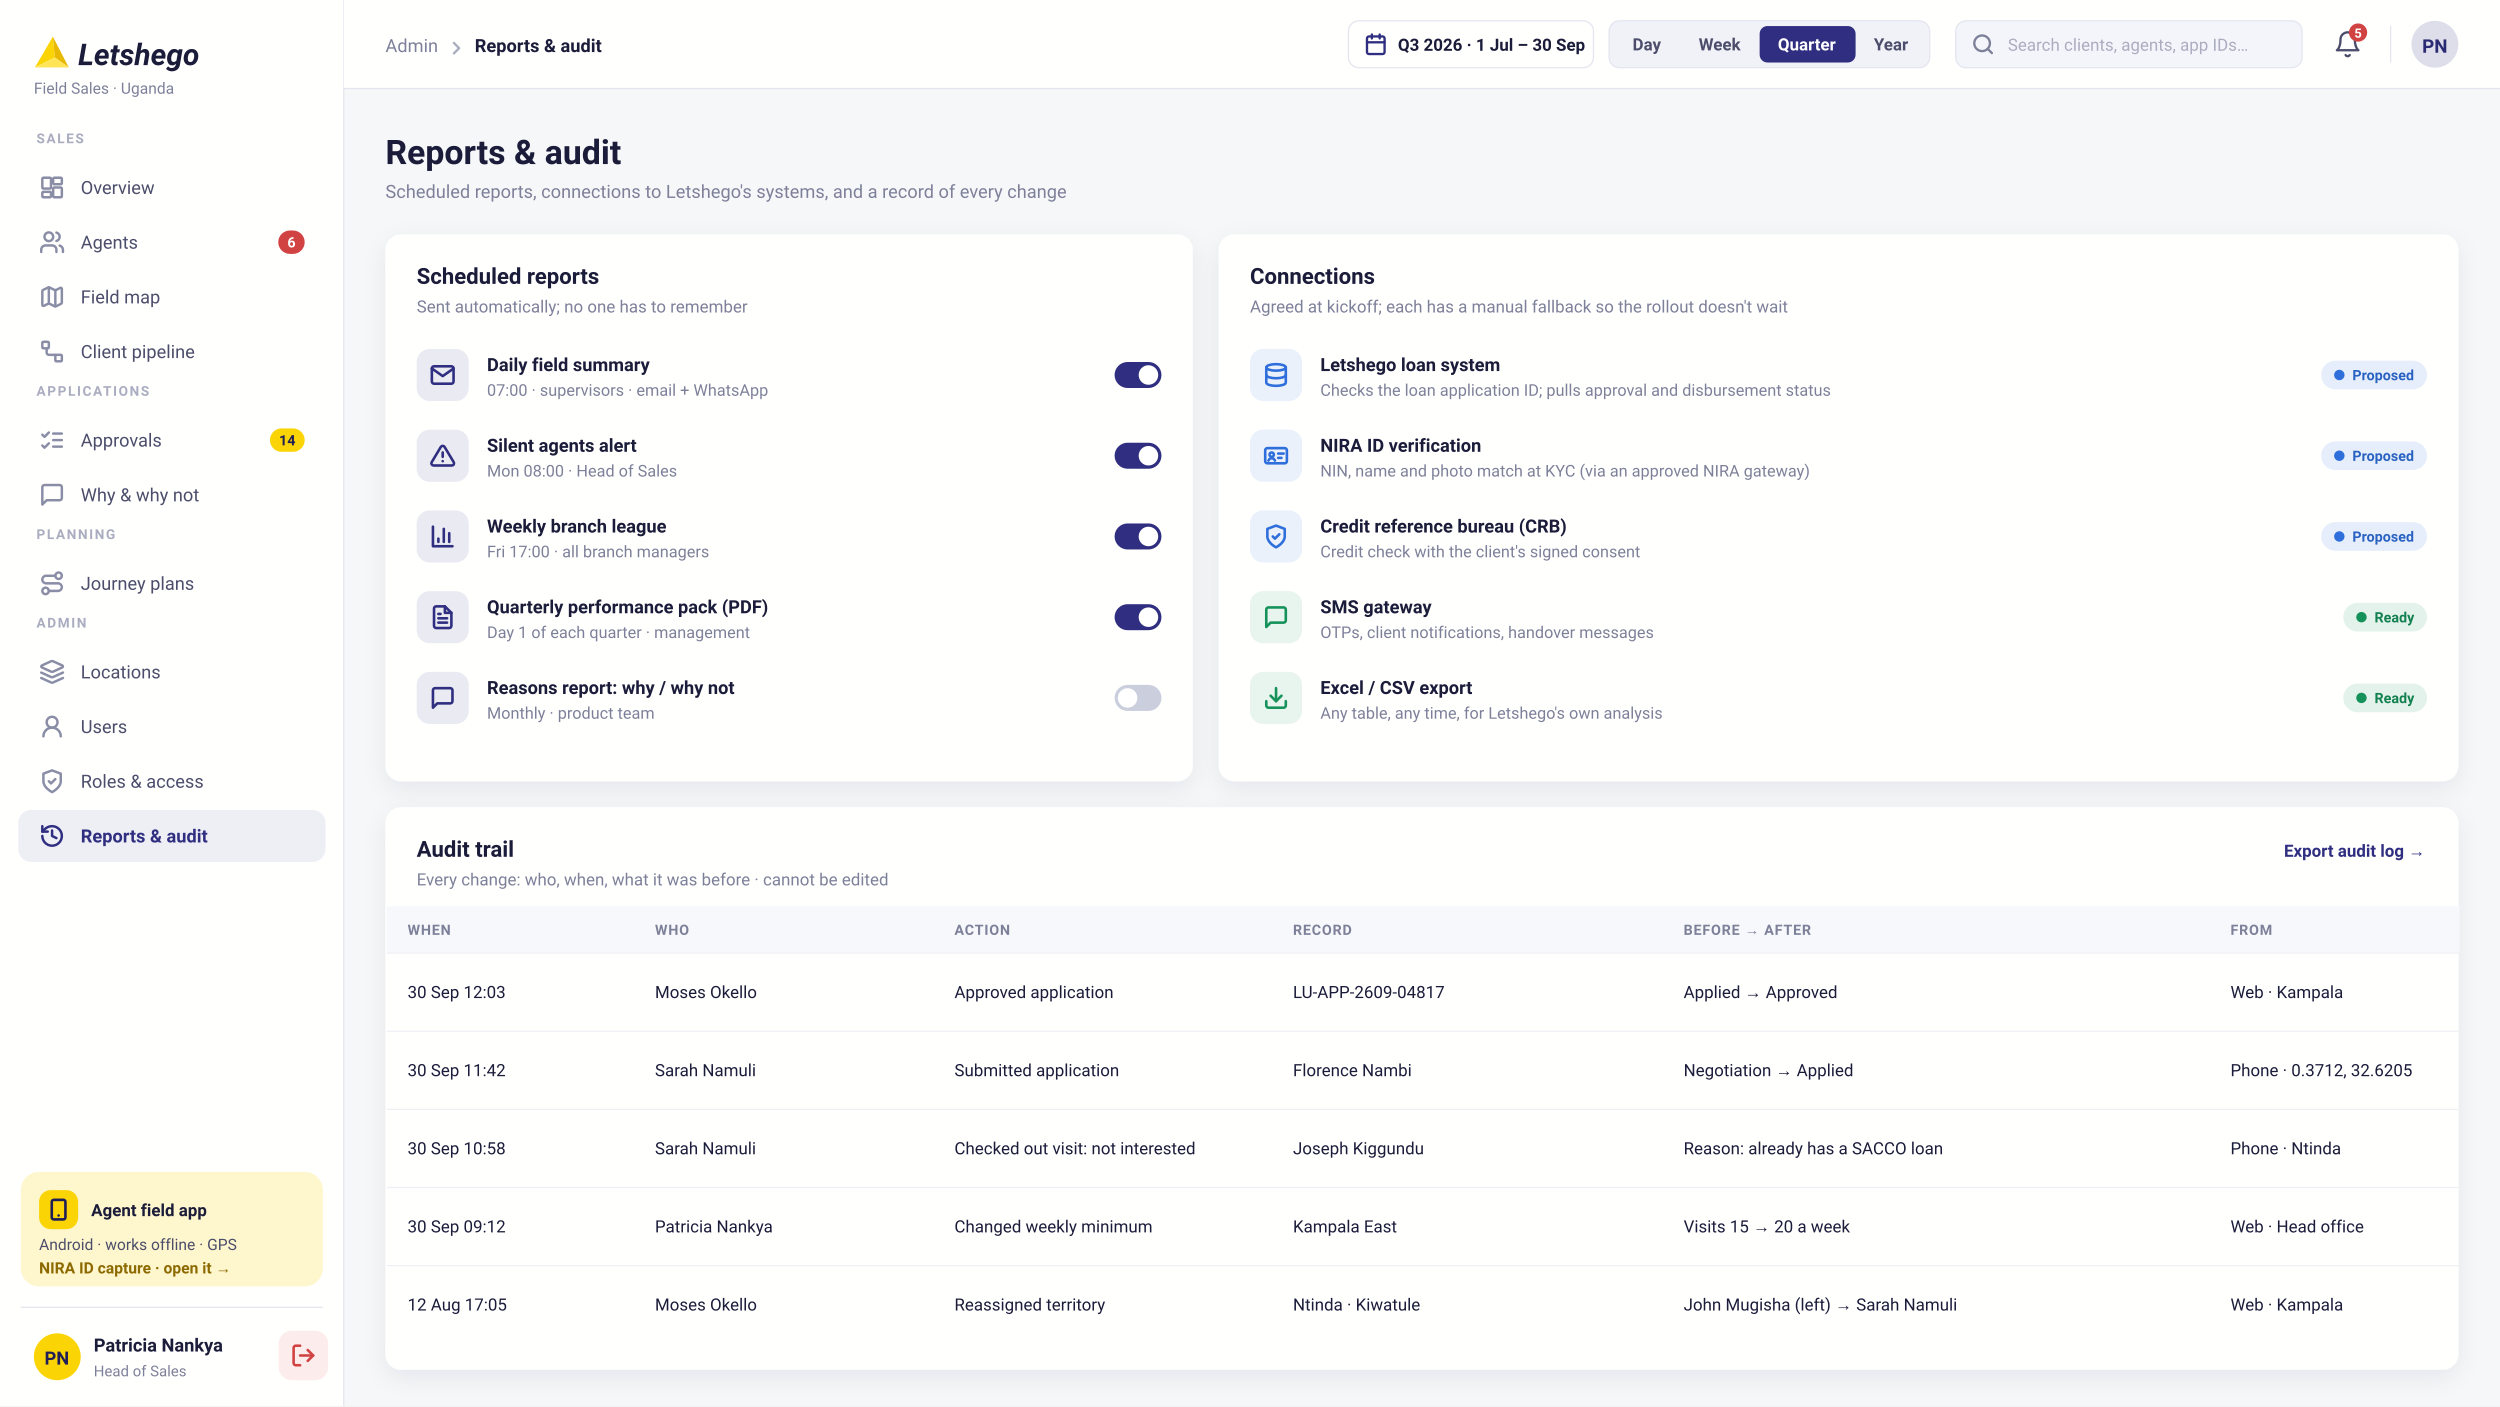
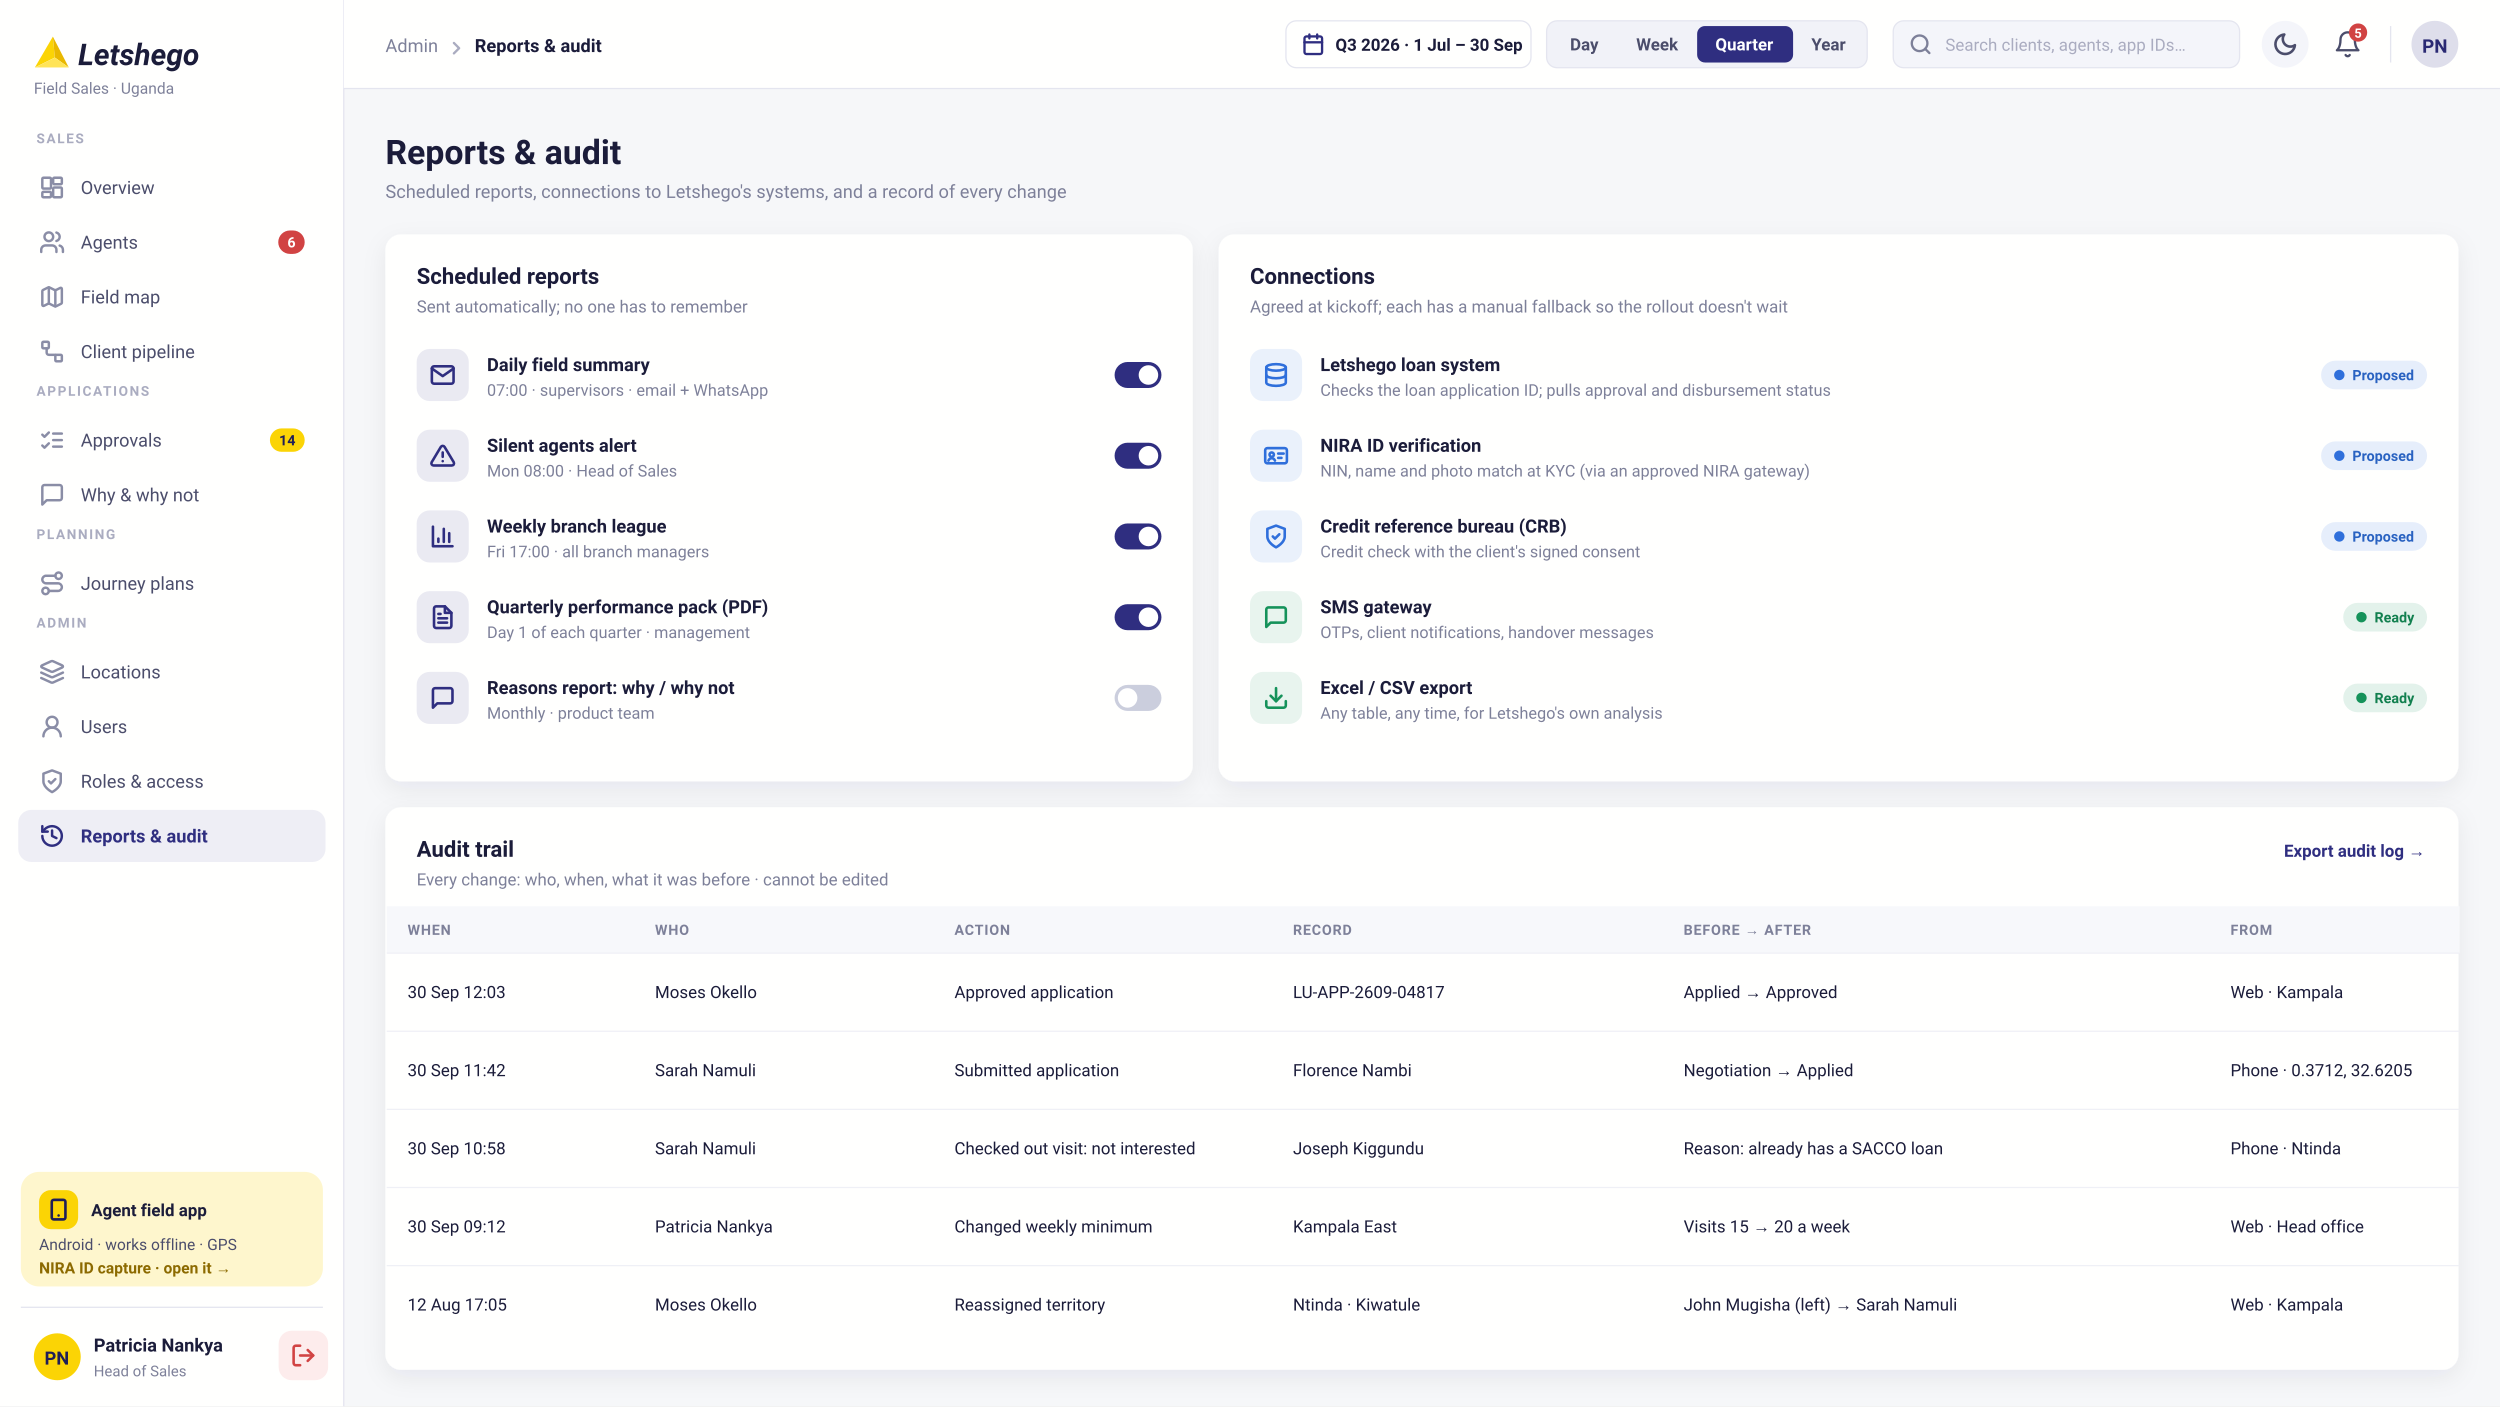
<svg xmlns="http://www.w3.org/2000/svg" width="1920" height="1080" viewBox="0 0 1920 1080">
  <defs>
    <filter id="soft" x="-20%" y="-20%" width="140%" height="170%">
      <feDropShadow dx="0" dy="6" stdDeviation="9" flood-color="#1B1C3A" flood-opacity="0.07" />
    </filter>
  </defs>
  <rect id="page-background" x="0.0" y="0.0" width="1920.0" height="1080.0" fill="#F6F7F9" />
  <g id="sidebar">
    <rect id="sidebar-bg" x="0.0" y="0.0" width="264.0" height="1080.0" fill="#FFFFFE" />
    <line x1="264.0" y1="0.0" x2="264.0" y2="1080.0" stroke="#E4E5EF" stroke-width="1" />
    <g id="letshego-wordmark">
      <g id="letshego-triangle">
        <path d="M40.6 28.1 L26.8 51.8 L42.1 44.2 Z" fill="#FBD405" />
        <path d="M40.6 28.1 L42.1 44.2 L52.8 51.8 Z" fill="#E9B800" />
        <path d="M26.8 51.8 L42.1 44.2 L52.8 51.8 Z" fill="#FFE457" />
      </g>
      <text id="Letshego" x="60.0" y="50.0" font-family="Segoe UI, Roboto, Helvetica Neue, Arial, sans-serif" font-size="23" font-weight="700" fill="#1B1C3A" font-style="italic">Letshego</text>
    </g>
    <text id="product-sub" x="26.0" y="72.0" font-family="Segoe UI, Roboto, Helvetica Neue, Arial, sans-serif" font-size="12" font-weight="400" fill="#7D8099">Field Sales · Uganda</text>
    <text id="nav-group-SALES" x="28.0" y="110.0" font-family="Segoe UI, Roboto, Helvetica Neue, Arial, sans-serif" font-size="10.5" font-weight="600" fill="#AAACC0" letter-spacing="1.2">SALES</text>
    <g id="nav-Overview">
      <g id="icon-grid" transform="translate(30.0 134.0) scale(0.8333)">
        <path d="M4 3h6a1 1 0 0 1 1 1v8a1 1 0 0 1-1 1H4a1 1 0 0 1-1-1V4a1 1 0 0 1 1-1z" fill="none" stroke="#8A8DA6" stroke-width="2.28" stroke-linecap="round" stroke-linejoin="round" />
        <path d="M14 3h6a1 1 0 0 1 1 1v4a1 1 0 0 1-1 1h-6a1 1 0 0 1-1-1V4a1 1 0 0 1 1-1z" fill="none" stroke="#8A8DA6" stroke-width="2.28" stroke-linecap="round" stroke-linejoin="round" />
        <path d="M14 12h6a1 1 0 0 1 1 1v7a1 1 0 0 1-1 1h-6a1 1 0 0 1-1-1v-7a1 1 0 0 1 1-1z" fill="none" stroke="#8A8DA6" stroke-width="2.28" stroke-linecap="round" stroke-linejoin="round" />
        <path d="M4 16h6a1 1 0 0 1 1 1v3a1 1 0 0 1-1 1H4a1 1 0 0 1-1-1v-3a1 1 0 0 1 1-1z" fill="none" stroke="#8A8DA6" stroke-width="2.28" stroke-linecap="round" stroke-linejoin="round" />
      </g>
      <text id="label" x="62.0" y="149.0" font-family="Segoe UI, Roboto, Helvetica Neue, Arial, sans-serif" font-size="14" font-weight="400" fill="#4B4D6B">Overview</text>
    </g>
    <g id="nav-Agents">
      <g id="icon-users" transform="translate(30.0 176.0) scale(0.8333)">
        <path d="M16 21v-2a4 4 0 0 0-4-4H6a4 4 0 0 0-4 4v2" fill="none" stroke="#8A8DA6" stroke-width="2.28" stroke-linecap="round" stroke-linejoin="round" />
        <path d="M9 3a4 4 0 1 0 0 8 4 4 0 1 0 0-8z" fill="none" stroke="#8A8DA6" stroke-width="2.28" stroke-linecap="round" stroke-linejoin="round" />
        <path d="M22 21v-2a4 4 0 0 0-3-3.87" fill="none" stroke="#8A8DA6" stroke-width="2.28" stroke-linecap="round" stroke-linejoin="round" />
        <path d="M16 3.13a4 4 0 0 1 0 7.75" fill="none" stroke="#8A8DA6" stroke-width="2.28" stroke-linecap="round" stroke-linejoin="round" />
      </g>
      <text id="label-2" x="62.0" y="191.0" font-family="Segoe UI, Roboto, Helvetica Neue, Arial, sans-serif" font-size="14" font-weight="400" fill="#4B4D6B">Agents</text>
      <rect id="badge" x="213.7" y="177.0" width="20.3" height="18.0" rx="9" fill="#D14343" />
      <text id="badge-n" x="220.7" y="190.0" font-family="Segoe UI, Roboto, Helvetica Neue, Arial, sans-serif" font-size="11" font-weight="700" fill="#FFFFFF">6</text>
    </g>
    <g id="nav-Field-map">
      <g id="icon-map" transform="translate(30.0 218.0) scale(0.8333)">
        <path d="M14.1 5.55a2 2 0 0 0 1.8 0l3.65-1.83A1 1 0 0 1 21 4.62v12.76a1 1 0 0 1-.55.9l-4.55 2.27a2 2 0 0 1-1.8 0l-4.2-2.1a2 2 0 0 0-1.8 0l-3.65 1.83A1 1 0 0 1 3 19.38V6.62a1 1 0 0 1 .55-.9l4.55-2.27a2 2 0 0 1 1.8 0z" fill="none" stroke="#8A8DA6" stroke-width="2.28" stroke-linecap="round" stroke-linejoin="round" />
        <path d="M15 5.76v15" fill="none" stroke="#8A8DA6" stroke-width="2.28" stroke-linecap="round" stroke-linejoin="round" />
        <path d="M9 3.24v15" fill="none" stroke="#8A8DA6" stroke-width="2.28" stroke-linecap="round" stroke-linejoin="round" />
      </g>
      <text id="label-3" x="62.0" y="233.0" font-family="Segoe UI, Roboto, Helvetica Neue, Arial, sans-serif" font-size="14" font-weight="400" fill="#4B4D6B">Field map</text>
    </g>
    <g id="nav-Client-pipeline">
      <g id="icon-workflow" transform="translate(30.0 260.0) scale(0.8333)">
        <path d="M4 3h4a1 1 0 0 1 1 1v4a1 1 0 0 1-1 1H4a1 1 0 0 1-1-1V4a1 1 0 0 1 1-1z" fill="none" stroke="#8A8DA6" stroke-width="2.28" stroke-linecap="round" stroke-linejoin="round" />
        <path d="M16 15h4a1 1 0 0 1 1 1v4a1 1 0 0 1-1 1h-4a1 1 0 0 1-1-1v-4a1 1 0 0 1 1-1z" fill="none" stroke="#8A8DA6" stroke-width="2.28" stroke-linecap="round" stroke-linejoin="round" />
        <path d="M7 9v4a2 2 0 0 0 2 2h6" fill="none" stroke="#8A8DA6" stroke-width="2.28" stroke-linecap="round" stroke-linejoin="round" />
      </g>
      <text id="label-4" x="62.0" y="275.0" font-family="Segoe UI, Roboto, Helvetica Neue, Arial, sans-serif" font-size="14" font-weight="400" fill="#4B4D6B">Client pipeline</text>
    </g>
    <text id="nav-group-APPLICATIONS" x="28.0" y="304.0" font-family="Segoe UI, Roboto, Helvetica Neue, Arial, sans-serif" font-size="10.5" font-weight="600" fill="#AAACC0" letter-spacing="1.2">APPLICATIONS</text>
    <g id="nav-Approvals">
      <g id="icon-listcheck" transform="translate(30.0 328.0) scale(0.8333)">
        <path d="M3 17l2 2 4-4" fill="none" stroke="#8A8DA6" stroke-width="2.28" stroke-linecap="round" stroke-linejoin="round" />
        <path d="M3 7l2 2 4-4" fill="none" stroke="#8A8DA6" stroke-width="2.28" stroke-linecap="round" stroke-linejoin="round" />
        <path d="M13 6h8" fill="none" stroke="#8A8DA6" stroke-width="2.28" stroke-linecap="round" stroke-linejoin="round" />
        <path d="M13 12h8" fill="none" stroke="#8A8DA6" stroke-width="2.28" stroke-linecap="round" stroke-linejoin="round" />
        <path d="M13 18h8" fill="none" stroke="#8A8DA6" stroke-width="2.28" stroke-linecap="round" stroke-linejoin="round" />
      </g>
      <text id="label-5" x="62.0" y="343.0" font-family="Segoe UI, Roboto, Helvetica Neue, Arial, sans-serif" font-size="14" font-weight="400" fill="#4B4D6B">Approvals</text>
      <rect id="badge-2" x="207.3" y="329.0" width="26.7" height="18.0" rx="9" fill="#FBD405" />
      <text id="badge-n-2" x="214.3" y="342.0" font-family="Segoe UI, Roboto, Helvetica Neue, Arial, sans-serif" font-size="11" font-weight="700" fill="#1F1E57">14</text>
    </g>
    <g id="nav-Why-why-not">
      <g id="icon-message" transform="translate(30.0 370.0) scale(0.8333)">
        <path d="M21 15a2 2 0 0 1-2 2H7l-4 4V5a2 2 0 0 1 2-2h14a2 2 0 0 1 2 2z" fill="none" stroke="#8A8DA6" stroke-width="2.28" stroke-linecap="round" stroke-linejoin="round" />
      </g>
      <text id="label-6" x="62.0" y="385.0" font-family="Segoe UI, Roboto, Helvetica Neue, Arial, sans-serif" font-size="14" font-weight="400" fill="#4B4D6B">Why &amp; why not</text>
    </g>
    <text id="nav-group-PLANNING" x="28.0" y="414.0" font-family="Segoe UI, Roboto, Helvetica Neue, Arial, sans-serif" font-size="10.5" font-weight="600" fill="#AAACC0" letter-spacing="1.2">PLANNING</text>
    <g id="nav-Journey-plans">
      <g id="icon-route" transform="translate(30.0 438.0) scale(0.8333)">
        <path d="M6 16a3 3 0 1 0 0 6 3 3 0 1 0 0-6z" fill="none" stroke="#8A8DA6" stroke-width="2.28" stroke-linecap="round" stroke-linejoin="round" />
        <path d="M9 19h8.5a3.5 3.5 0 0 0 0-7h-11a3.5 3.5 0 0 1 0-7H15" fill="none" stroke="#8A8DA6" stroke-width="2.28" stroke-linecap="round" stroke-linejoin="round" />
        <path d="M18 2a3 3 0 1 0 0 6 3 3 0 1 0 0-6z" fill="none" stroke="#8A8DA6" stroke-width="2.28" stroke-linecap="round" stroke-linejoin="round" />
      </g>
      <text id="label-7" x="62.0" y="453.0" font-family="Segoe UI, Roboto, Helvetica Neue, Arial, sans-serif" font-size="14" font-weight="400" fill="#4B4D6B">Journey plans</text>
    </g>
    <text id="nav-group-ADMIN" x="28.0" y="482.0" font-family="Segoe UI, Roboto, Helvetica Neue, Arial, sans-serif" font-size="10.5" font-weight="600" fill="#AAACC0" letter-spacing="1.2">ADMIN</text>
    <g id="nav-Locations">
      <g id="icon-layers" transform="translate(30.0 506.0) scale(0.8333)">
        <path d="M12.83 2.18a2 2 0 0 0-1.66 0L2.6 6.08a1 1 0 0 0 0 1.83l8.58 3.91a2 2 0 0 0 1.66 0l8.58-3.9a1 1 0 0 0 0-1.83z" fill="none" stroke="#8A8DA6" stroke-width="2.28" stroke-linecap="round" stroke-linejoin="round" />
        <path d="M22 17.65l-9.17 4.16a2 2 0 0 1-1.66 0L2 17.65" fill="none" stroke="#8A8DA6" stroke-width="2.28" stroke-linecap="round" stroke-linejoin="round" />
        <path d="M22 12.65l-9.17 4.16a2 2 0 0 1-1.66 0L2 12.65" fill="none" stroke="#8A8DA6" stroke-width="2.28" stroke-linecap="round" stroke-linejoin="round" />
      </g>
      <text id="label-8" x="62.0" y="521.0" font-family="Segoe UI, Roboto, Helvetica Neue, Arial, sans-serif" font-size="14" font-weight="400" fill="#4B4D6B">Locations</text>
    </g>
    <g id="nav-Users">
      <g id="icon-user" transform="translate(30.0 548.0) scale(0.8333)">
        <path d="M12 3a5 5 0 1 0 0 10 5 5 0 1 0 0-10z" fill="none" stroke="#8A8DA6" stroke-width="2.28" stroke-linecap="round" stroke-linejoin="round" />
        <path d="M20 21a8 8 0 0 0-16 0" fill="none" stroke="#8A8DA6" stroke-width="2.28" stroke-linecap="round" stroke-linejoin="round" />
      </g>
      <text id="label-9" x="62.0" y="563.0" font-family="Segoe UI, Roboto, Helvetica Neue, Arial, sans-serif" font-size="14" font-weight="400" fill="#4B4D6B">Users</text>
    </g>
    <g id="nav-Roles-access">
      <g id="icon-shield" transform="translate(30.0 590.0) scale(0.8333)">
        <path d="M12 22s8-4 8-10V5l-8-3-8 3v7c0 6 8 10 8 10z" fill="none" stroke="#8A8DA6" stroke-width="2.28" stroke-linecap="round" stroke-linejoin="round" />
        <path d="M9 12l2 2 4-4" fill="none" stroke="#8A8DA6" stroke-width="2.28" stroke-linecap="round" stroke-linejoin="round" />
      </g>
      <text id="label-10" x="62.0" y="605.0" font-family="Segoe UI, Roboto, Helvetica Neue, Arial, sans-serif" font-size="14" font-weight="400" fill="#4B4D6B">Roles &amp; access</text>
    </g>
    <g id="nav-Reports-audit">
      <rect id="active-bg" x="14.0" y="622.0" width="236.0" height="40.0" rx="10" fill="#EEEEF5" />
      <g id="icon-history" transform="translate(30.0 632.0) scale(0.8333)">
        <path d="M3 12a9 9 0 1 0 9-9 9.75 9.75 0 0 0-6.74 2.74L3 8" fill="none" stroke="#2F2E80" stroke-width="2.28" stroke-linecap="round" stroke-linejoin="round" />
        <path d="M3 3v5h5" fill="none" stroke="#2F2E80" stroke-width="2.28" stroke-linecap="round" stroke-linejoin="round" />
        <path d="M12 7v5l4 2" fill="none" stroke="#2F2E80" stroke-width="2.28" stroke-linecap="round" stroke-linejoin="round" />
      </g>
      <text id="label-11" x="62.0" y="647.0" font-family="Segoe UI, Roboto, Helvetica Neue, Arial, sans-serif" font-size="14" font-weight="600" fill="#2F2E80">Reports &amp; audit</text>
    </g>
    <g id="field-app-card">
      <rect id="app-card" x="16.0" y="900.0" width="232.0" height="88.0" rx="14" fill="#FEF6CD" />
      <rect x="30.0" y="914.0" width="30.0" height="30.0" rx="9" fill="#FBD405" />
      <g id="icon-phone" transform="translate(36.0 920.0) scale(0.75)">
        <path d="M7 2h10a2 2 0 0 1 2 2v16a2 2 0 0 1-2 2H7a2 2 0 0 1-2-2V4a2 2 0 0 1 2-2z" fill="none" stroke="#1F1E57" stroke-width="2.67" stroke-linecap="round" stroke-linejoin="round" />
        <path d="M12 18h.01" fill="none" stroke="#1F1E57" stroke-width="2.67" stroke-linecap="round" stroke-linejoin="round" />
      </g>
      <text id="Agent-field-app" x="70.0" y="934.0" font-family="Segoe UI, Roboto, Helvetica Neue, Arial, sans-serif" font-size="13" font-weight="700" fill="#1B1C3A">Agent field app</text>
      <text id="Android-works-offline-GP" x="30.0" y="960.0" font-family="Segoe UI, Roboto, Helvetica Neue, Arial, sans-serif" font-size="12" font-weight="400" fill="#4B4D6B">Android · works offline · GPS</text>
      <text id="NIRA-ID-capture-open-it" x="30.0" y="978.0" font-family="Segoe UI, Roboto, Helvetica Neue, Arial, sans-serif" font-size="12" font-weight="600" fill="#8C6A00">NIRA ID capture · open it →</text>
    </g>
    <g id="sidebar-user">
      <line x1="16.0" y1="1004.0" x2="248.0" y2="1004.0" stroke="#E4E5EF" stroke-width="1" />
      <circle cx="44.0" cy="1042.0" r="18.0" fill="#FBD405" />
      <text id="PN" x="34.2" y="1048.0" font-family="Segoe UI, Roboto, Helvetica Neue, Arial, sans-serif" font-size="14" font-weight="700" fill="#1F1E57">PN</text>
      <text id="Patricia-Nankya" x="72.0" y="1038.0" font-family="Segoe UI, Roboto, Helvetica Neue, Arial, sans-serif" font-size="14" font-weight="600" fill="#1B1C3A">Patricia Nankya</text>
      <text id="Head-of-Sales" x="72.0" y="1057.0" font-family="Segoe UI, Roboto, Helvetica Neue, Arial, sans-serif" font-size="11.5" font-weight="400" fill="#7D8099">Head of Sales</text>
      <rect id="sign-out-button" x="214.0" y="1022.0" width="38.0" height="38.0" rx="10" fill="#FDECEC" />
      <g id="icon-logout" transform="translate(223.0 1031.0) scale(0.8333)">
        <path d="M9 21H5a2 2 0 0 1-2-2V5a2 2 0 0 1 2-2h4" fill="none" stroke="#D14343" stroke-width="2.40" stroke-linecap="round" stroke-linejoin="round" />
        <path d="M16 17l5-5-5-5" fill="none" stroke="#D14343" stroke-width="2.40" stroke-linecap="round" stroke-linejoin="round" />
        <path d="M21 12H9" fill="none" stroke="#D14343" stroke-width="2.40" stroke-linecap="round" stroke-linejoin="round" />
      </g>
    </g>
  </g>
  <g id="top-bar">
    <rect id="top-bar-bg" x="264.0" y="0.0" width="1656.0" height="68.0" fill="#FFFFFE" />
    <line x1="264.0" y1="68.0" x2="1920.0" y2="68.0" stroke="#E4E5EF" stroke-width="1" />
    <text id="crumb-Admin" x="296.0" y="40.0" font-family="Segoe UI, Roboto, Helvetica Neue, Arial, sans-serif" font-size="14" font-weight="400" fill="#7D8099">Admin</text>
    <g id="icon-chevright" transform="translate(342.6 29.0) scale(0.6667)">
      <path d="M9 18l6-6-6-6" fill="none" stroke="#AAACC0" stroke-width="2.70" stroke-linecap="round" stroke-linejoin="round" />
    </g>
    <text id="crumb-Reports-audit" x="364.6" y="40.0" font-family="Segoe UI, Roboto, Helvetica Neue, Arial, sans-serif" font-size="14" font-weight="600" fill="#1B1C3A">Reports &amp; audit</text>
    <g id="avatar-PN">
      <circle cx="1870.0" cy="34.0" r="18.0" fill="#DEDEEB" />
      <text id="PN-2" x="1860.2" y="40.5" font-family="Segoe UI, Roboto, Helvetica Neue, Arial, sans-serif" font-size="14.4" font-weight="600" fill="#2A2973">PN</text>
    </g>
    <line x1="1836.0" y1="20.0" x2="1836.0" y2="48.0" stroke="#E4E5EF" stroke-width="1" />
    <g id="notifications">
      <g id="icon-bell" transform="translate(1792.0 23.0) scale(0.9167)">
        <path d="M6 8a6 6 0 0 1 12 0c0 7 3 9 3 9H3s3-2 3-9" fill="none" stroke="#4B4D6B" stroke-width="1.96" stroke-linecap="round" stroke-linejoin="round" />
        <path d="M10.3 21a1.94 1.94 0 0 0 3.4 0" fill="none" stroke="#4B4D6B" stroke-width="1.96" stroke-linecap="round" stroke-linejoin="round" />
      </g>
      <circle cx="1811.0" cy="25.0" r="7.0" fill="#D14343" />
      <text id="5" x="1808.1" y="29.0" font-family="Segoe UI, Roboto, Helvetica Neue, Arial, sans-serif" font-size="10" font-weight="700" fill="#FFFFFF">5</text>
    </g>
+     <g id="theme-switch">
+       <circle cx="1755.0" cy="34.0" r="18.0" fill="#F4F5FA" />
+       <g id="icon-moon" transform="translate(1745.0 24.0) scale(0.8333)">
+         <path d="M21 12.79A9 9 0 1 1 11.21 3 7 7 0 0 0 21 12.79z" fill="none" stroke="#4B4D6B" stroke-width="2.40" stroke-linecap="round" stroke-linejoin="round" />
+       </g>
+     </g>
    <g id="search">
-       <rect x="1502.0" y="16.0" width="266.0" height="36.0" rx="8" fill="#F4F5FA" stroke="#E4E5EF" stroke-width="1" />
-       <g id="icon-search" transform="translate(1514.0 25.0) scale(0.75)">
+       <rect x="1454.0" y="16.0" width="266.0" height="36.0" rx="8" fill="#F4F5FA" stroke="#E4E5EF" stroke-width="1" />
+       <g id="icon-search" transform="translate(1466.0 25.0) scale(0.75)">
        <path d="M11 3a8 8 0 1 0 0 16 8 8 0 1 0 0-16z" fill="none" stroke="#7D8099" stroke-width="2.40" stroke-linecap="round" stroke-linejoin="round" />
        <path d="M21 21l-4.3-4.3" fill="none" stroke="#7D8099" stroke-width="2.40" stroke-linecap="round" stroke-linejoin="round" />
      </g>
-       <text id="Search-clients-agents-app" x="1542.0" y="39.0" font-family="Segoe UI, Roboto, Helvetica Neue, Arial, sans-serif" font-size="13" font-weight="400" fill="#AAACC0">Search clients, agents, app IDs…</text>
+       <text id="Search-clients-agents-app" x="1494.0" y="39.0" font-family="Segoe UI, Roboto, Helvetica Neue, Arial, sans-serif" font-size="13" font-weight="400" fill="#AAACC0">Search clients, agents, app IDs…</text>
    </g>
    <g id="segmented-control">
-       <rect x="1235.8" y="16.0" width="246.2" height="36.0" rx="8" fill="#F1F2F8" stroke="#E4E5EF" stroke-width="1" />
-       <text id="Day" x="1253.8" y="38.7" font-family="Segoe UI, Roboto, Helvetica Neue, Arial, sans-serif" font-size="13" font-weight="600" fill="#4B4D6B">Day</text>
-       <text id="Week" x="1304.6" y="38.7" font-family="Segoe UI, Roboto, Helvetica Neue, Arial, sans-serif" font-size="13" font-weight="600" fill="#4B4D6B">Week</text>
-       <rect x="1351.4" y="20.0" width="73.7" height="28.0" rx="6" fill="#2F2E80" />
-       <text id="Quarter" x="1365.4" y="38.7" font-family="Segoe UI, Roboto, Helvetica Neue, Arial, sans-serif" font-size="13" font-weight="600" fill="#FFFFFF">Quarter</text>
-       <text id="Year" x="1439.1" y="38.7" font-family="Segoe UI, Roboto, Helvetica Neue, Arial, sans-serif" font-size="13" font-weight="600" fill="#4B4D6B">Year</text>
+       <rect x="1187.8" y="16.0" width="246.2" height="36.0" rx="8" fill="#F1F2F8" stroke="#E4E5EF" stroke-width="1" />
+       <text id="Day" x="1205.8" y="38.7" font-family="Segoe UI, Roboto, Helvetica Neue, Arial, sans-serif" font-size="13" font-weight="600" fill="#4B4D6B">Day</text>
+       <text id="Week" x="1256.6" y="38.7" font-family="Segoe UI, Roboto, Helvetica Neue, Arial, sans-serif" font-size="13" font-weight="600" fill="#4B4D6B">Week</text>
+       <rect x="1303.4" y="20.0" width="73.7" height="28.0" rx="6" fill="#2F2E80" />
+       <text id="Quarter" x="1317.4" y="38.7" font-family="Segoe UI, Roboto, Helvetica Neue, Arial, sans-serif" font-size="13" font-weight="600" fill="#FFFFFF">Quarter</text>
+       <text id="Year" x="1391.1" y="38.7" font-family="Segoe UI, Roboto, Helvetica Neue, Arial, sans-serif" font-size="13" font-weight="600" fill="#4B4D6B">Year</text>
    </g>
    <g id="date-range">
-       <rect x="1035.6" y="16.0" width="188.2" height="36.0" rx="8" fill="#FFFFFE" stroke="#E4E5EF" stroke-width="1" />
-       <g id="icon-calendar" transform="translate(1047.6 25.0) scale(0.75)">
+       <rect x="987.6" y="16.0" width="188.2" height="36.0" rx="8" fill="#FFFFFE" stroke="#E4E5EF" stroke-width="1" />
+       <g id="icon-calendar" transform="translate(999.6 25.0) scale(0.75)">
        <path d="M5 4h14a2 2 0 0 1 2 2v14a2 2 0 0 1-2 2H5a2 2 0 0 1-2-2V6a2 2 0 0 1 2-2z" fill="none" stroke="#2F2E80" stroke-width="2.40" stroke-linecap="round" stroke-linejoin="round" />
        <path d="M16 2v4" fill="none" stroke="#2F2E80" stroke-width="2.40" stroke-linecap="round" stroke-linejoin="round" />
        <path d="M8 2v4" fill="none" stroke="#2F2E80" stroke-width="2.40" stroke-linecap="round" stroke-linejoin="round" />
        <path d="M3 10h18" fill="none" stroke="#2F2E80" stroke-width="2.40" stroke-linecap="round" stroke-linejoin="round" />
      </g>
-       <text id="Q3-2026-1-Jul-30-Sep" x="1073.6" y="39.0" font-family="Segoe UI, Roboto, Helvetica Neue, Arial, sans-serif" font-size="13" font-weight="600" fill="#1B1C3A">Q3 2026 · 1 Jul – 30 Sep</text>
+       <text id="Q3-2026-1-Jul-30-Sep" x="1025.6" y="39.0" font-family="Segoe UI, Roboto, Helvetica Neue, Arial, sans-serif" font-size="13" font-weight="600" fill="#1B1C3A">Q3 2026 · 1 Jul – 30 Sep</text>
    </g>
  </g>
  <text id="page-title" x="296.0" y="126.0" font-family="Segoe UI, Roboto, Helvetica Neue, Arial, sans-serif" font-size="26" font-weight="700" fill="#1B1C3A">Reports &amp; audit</text>
  <text id="page-subtitle" x="296.0" y="152.0" font-family="Segoe UI, Roboto, Helvetica Neue, Arial, sans-serif" font-size="14" font-weight="400" fill="#7D8099">Scheduled reports, connections to Letshego's systems, and a record of every change</text>
  <rect id="Scheduled-reports-bg" x="296.0" y="180.0" width="620.0" height="420.0" rx="12" fill="#FFFFFE" filter="url(#soft)" />
  <text id="title" x="320.0" y="218.0" font-family="Segoe UI, Roboto, Helvetica Neue, Arial, sans-serif" font-size="17" font-weight="600" fill="#1B1C3A">Scheduled reports</text>
  <text id="subtitle" x="320.0" y="240.0" font-family="Segoe UI, Roboto, Helvetica Neue, Arial, sans-serif" font-size="13" font-weight="400" fill="#7D8099">Sent automatically; no one has to remember</text>
  <rect x="320.0" y="268.0" width="40.0" height="40.0" rx="10" fill="#EAEAF2" />
  <g id="icon-mail" transform="translate(330.0 278.0) scale(0.8333)">
    <path d="M4 4h16a2 2 0 0 1 2 2v12a2 2 0 0 1-2 2H4a2 2 0 0 1-2-2V6a2 2 0 0 1 2-2z" fill="none" stroke="#2F2E80" stroke-width="2.40" stroke-linecap="round" stroke-linejoin="round" />
    <path d="M22 6l-10 7L2 6" fill="none" stroke="#2F2E80" stroke-width="2.40" stroke-linecap="round" stroke-linejoin="round" />
  </g>
  <text id="Daily-field-summary" x="374.0" y="285.0" font-family="Segoe UI, Roboto, Helvetica Neue, Arial, sans-serif" font-size="14" font-weight="600" fill="#1B1C3A">Daily field summary</text>
  <text id="07-00-supervisors-email" x="374.0" y="304.0" font-family="Segoe UI, Roboto, Helvetica Neue, Arial, sans-serif" font-size="12.5" font-weight="400" fill="#7D8099">07:00 · supervisors · email + WhatsApp</text>
  <g id="toggle">
    <rect x="856.0" y="278.0" width="36.0" height="20.0" rx="10" fill="#2F2E80" />
    <circle cx="882.0" cy="288.0" r="7.5" fill="#FFFFFF" />
  </g>
  <rect x="320.0" y="330.0" width="40.0" height="40.0" rx="10" fill="#EAEAF2" />
  <g id="icon-alert" transform="translate(330.0 340.0) scale(0.8333)">
    <path d="M10.29 3.86L1.82 18a2 2 0 0 0 1.71 3h16.94a2 2 0 0 0 1.71-3L13.71 3.86a2 2 0 0 0-3.42 0z" fill="none" stroke="#2F2E80" stroke-width="2.40" stroke-linecap="round" stroke-linejoin="round" />
    <path d="M12 9v4" fill="none" stroke="#2F2E80" stroke-width="2.40" stroke-linecap="round" stroke-linejoin="round" />
    <path d="M12 17h.01" fill="none" stroke="#2F2E80" stroke-width="2.40" stroke-linecap="round" stroke-linejoin="round" />
  </g>
  <text id="Silent-agents-alert" x="374.0" y="347.0" font-family="Segoe UI, Roboto, Helvetica Neue, Arial, sans-serif" font-size="14" font-weight="600" fill="#1B1C3A">Silent agents alert</text>
  <text id="Mon-08-00-Head-of-Sales" x="374.0" y="366.0" font-family="Segoe UI, Roboto, Helvetica Neue, Arial, sans-serif" font-size="12.5" font-weight="400" fill="#7D8099">Mon 08:00 · Head of Sales</text>
  <g id="toggle-2">
    <rect x="856.0" y="340.0" width="36.0" height="20.0" rx="10" fill="#2F2E80" />
    <circle cx="882.0" cy="350.0" r="7.5" fill="#FFFFFF" />
  </g>
  <rect x="320.0" y="392.0" width="40.0" height="40.0" rx="10" fill="#EAEAF2" />
  <g id="icon-bars" transform="translate(330.0 402.0) scale(0.8333)">
    <path d="M3 3v18h18" fill="none" stroke="#2F2E80" stroke-width="2.40" stroke-linecap="round" stroke-linejoin="round" />
    <path d="M18 17V9" fill="none" stroke="#2F2E80" stroke-width="2.40" stroke-linecap="round" stroke-linejoin="round" />
    <path d="M13 17V5" fill="none" stroke="#2F2E80" stroke-width="2.40" stroke-linecap="round" stroke-linejoin="round" />
    <path d="M8 17v-3" fill="none" stroke="#2F2E80" stroke-width="2.40" stroke-linecap="round" stroke-linejoin="round" />
  </g>
  <text id="Weekly-branch-league" x="374.0" y="409.0" font-family="Segoe UI, Roboto, Helvetica Neue, Arial, sans-serif" font-size="14" font-weight="600" fill="#1B1C3A">Weekly branch league</text>
  <text id="Fri-17-00-all-branch-manag" x="374.0" y="428.0" font-family="Segoe UI, Roboto, Helvetica Neue, Arial, sans-serif" font-size="12.5" font-weight="400" fill="#7D8099">Fri 17:00 · all branch managers</text>
  <g id="toggle-3">
    <rect x="856.0" y="402.0" width="36.0" height="20.0" rx="10" fill="#2F2E80" />
    <circle cx="882.0" cy="412.0" r="7.5" fill="#FFFFFF" />
  </g>
  <rect x="320.0" y="454.0" width="40.0" height="40.0" rx="10" fill="#EAEAF2" />
  <g id="icon-file" transform="translate(330.0 464.0) scale(0.8333)">
    <path d="M14 2H6a2 2 0 0 0-2 2v16a2 2 0 0 0 2 2h12a2 2 0 0 0 2-2V8z" fill="none" stroke="#2F2E80" stroke-width="2.40" stroke-linecap="round" stroke-linejoin="round" />
    <path d="M14 2v6h6" fill="none" stroke="#2F2E80" stroke-width="2.40" stroke-linecap="round" stroke-linejoin="round" />
    <path d="M16 13H8" fill="none" stroke="#2F2E80" stroke-width="2.40" stroke-linecap="round" stroke-linejoin="round" />
    <path d="M16 17H8" fill="none" stroke="#2F2E80" stroke-width="2.40" stroke-linecap="round" stroke-linejoin="round" />
    <path d="M10 9H8" fill="none" stroke="#2F2E80" stroke-width="2.40" stroke-linecap="round" stroke-linejoin="round" />
  </g>
  <text id="Quarterly-performance-pack" x="374.0" y="471.0" font-family="Segoe UI, Roboto, Helvetica Neue, Arial, sans-serif" font-size="14" font-weight="600" fill="#1B1C3A">Quarterly performance pack (PDF)</text>
  <text id="Day-1-of-each-quarter-mana" x="374.0" y="490.0" font-family="Segoe UI, Roboto, Helvetica Neue, Arial, sans-serif" font-size="12.5" font-weight="400" fill="#7D8099">Day 1 of each quarter · management</text>
  <g id="toggle-4">
    <rect x="856.0" y="464.0" width="36.0" height="20.0" rx="10" fill="#2F2E80" />
    <circle cx="882.0" cy="474.0" r="7.5" fill="#FFFFFF" />
  </g>
  <rect x="320.0" y="516.0" width="40.0" height="40.0" rx="10" fill="#EAEAF2" />
  <g id="icon-message-2" transform="translate(330.0 526.0) scale(0.8333)">
    <path d="M21 15a2 2 0 0 1-2 2H7l-4 4V5a2 2 0 0 1 2-2h14a2 2 0 0 1 2 2z" fill="none" stroke="#2F2E80" stroke-width="2.40" stroke-linecap="round" stroke-linejoin="round" />
  </g>
  <text id="Reasons-report-why-why-no" x="374.0" y="533.0" font-family="Segoe UI, Roboto, Helvetica Neue, Arial, sans-serif" font-size="14" font-weight="600" fill="#1B1C3A">Reasons report: why / why not</text>
  <text id="Monthly-product-team" x="374.0" y="552.0" font-family="Segoe UI, Roboto, Helvetica Neue, Arial, sans-serif" font-size="12.5" font-weight="400" fill="#7D8099">Monthly · product team</text>
  <g id="toggle-5">
    <rect x="856.0" y="526.0" width="36.0" height="20.0" rx="10" fill="#CBCEDD" />
    <circle cx="866.0" cy="536.0" r="7.5" fill="#FFFFFF" />
  </g>
  <rect id="Connections-bg" x="936.0" y="180.0" width="952.0" height="420.0" rx="12" fill="#FFFFFE" filter="url(#soft)" />
  <text id="title-2" x="960.0" y="218.0" font-family="Segoe UI, Roboto, Helvetica Neue, Arial, sans-serif" font-size="17" font-weight="600" fill="#1B1C3A">Connections</text>
  <text id="subtitle-2" x="960.0" y="240.0" font-family="Segoe UI, Roboto, Helvetica Neue, Arial, sans-serif" font-size="13" font-weight="400" fill="#7D8099">Agreed at kickoff; each has a manual fallback so the rollout doesn't wait</text>
  <rect x="960.0" y="268.0" width="40.0" height="40.0" rx="10" fill="#EAF1FB" />
  <g id="icon-database" transform="translate(970.0 278.0) scale(0.8333)">
    <path d="M12 2c5 0 9 1.34 9 3s-4 3-9 3-9-1.34-9-3 4-3 9-3z" fill="none" stroke="#2F6FDB" stroke-width="2.40" stroke-linecap="round" stroke-linejoin="round" />
    <path d="M3 5v14c0 1.66 4 3 9 3s9-1.34 9-3V5" fill="none" stroke="#2F6FDB" stroke-width="2.40" stroke-linecap="round" stroke-linejoin="round" />
    <path d="M3 12c0 1.66 4 3 9 3s9-1.34 9-3" fill="none" stroke="#2F6FDB" stroke-width="2.40" stroke-linecap="round" stroke-linejoin="round" />
  </g>
  <text id="Letshego-loan-system" x="1014.0" y="285.0" font-family="Segoe UI, Roboto, Helvetica Neue, Arial, sans-serif" font-size="14" font-weight="600" fill="#1B1C3A">Letshego loan system</text>
  <text id="Checks-the-loan-application" x="1014.0" y="304.0" font-family="Segoe UI, Roboto, Helvetica Neue, Arial, sans-serif" font-size="12.5" font-weight="400" fill="#7D8099">Checks the loan application ID; pulls approval and disbursement status</text>
  <g id="chip-Proposed">
    <rect x="1782.6" y="277.0" width="81.4" height="22.0" rx="11.0" fill="#E6EEFB" />
    <circle cx="1796.6" cy="288.0" r="4.0" fill="#2F6FDB" />
    <text id="Proposed" x="1806.6" y="292.0" font-family="Segoe UI, Roboto, Helvetica Neue, Arial, sans-serif" font-size="11" font-weight="600" fill="#2962C1">Proposed</text>
  </g>
  <rect x="960.0" y="330.0" width="40.0" height="40.0" rx="10" fill="#EAF1FB" />
  <g id="icon-idcard" transform="translate(970.0 340.0) scale(0.8333)">
    <path d="M4 5h16a2 2 0 0 1 2 2v10a2 2 0 0 1-2 2H4a2 2 0 0 1-2-2V7a2 2 0 0 1 2-2z" fill="none" stroke="#2F6FDB" stroke-width="2.40" stroke-linecap="round" stroke-linejoin="round" />
    <path d="M8 9a2 2 0 1 0 0 4 2 2 0 1 0 0-4z" fill="none" stroke="#2F6FDB" stroke-width="2.40" stroke-linecap="round" stroke-linejoin="round" />
    <path d="M5 16.5c.6-1.5 1.7-2.2 3-2.2s2.4.7 3 2.2" fill="none" stroke="#2F6FDB" stroke-width="2.40" stroke-linecap="round" stroke-linejoin="round" />
    <path d="M14 10h5" fill="none" stroke="#2F6FDB" stroke-width="2.40" stroke-linecap="round" stroke-linejoin="round" />
    <path d="M14 14h3" fill="none" stroke="#2F6FDB" stroke-width="2.40" stroke-linecap="round" stroke-linejoin="round" />
  </g>
  <text id="NIRA-ID-verification" x="1014.0" y="347.0" font-family="Segoe UI, Roboto, Helvetica Neue, Arial, sans-serif" font-size="14" font-weight="600" fill="#1B1C3A">NIRA ID verification</text>
  <text id="NIN-name-and-photo-match-at" x="1014.0" y="366.0" font-family="Segoe UI, Roboto, Helvetica Neue, Arial, sans-serif" font-size="12.5" font-weight="400" fill="#7D8099">NIN, name and photo match at KYC (via an approved NIRA gateway)</text>
  <g id="chip-Proposed-2">
    <rect x="1782.6" y="339.0" width="81.4" height="22.0" rx="11.0" fill="#E6EEFB" />
    <circle cx="1796.6" cy="350.0" r="4.0" fill="#2F6FDB" />
    <text id="Proposed-2" x="1806.6" y="354.0" font-family="Segoe UI, Roboto, Helvetica Neue, Arial, sans-serif" font-size="11" font-weight="600" fill="#2962C1">Proposed</text>
  </g>
  <rect x="960.0" y="392.0" width="40.0" height="40.0" rx="10" fill="#EAF1FB" />
  <g id="icon-shield-2" transform="translate(970.0 402.0) scale(0.8333)">
    <path d="M12 22s8-4 8-10V5l-8-3-8 3v7c0 6 8 10 8 10z" fill="none" stroke="#2F6FDB" stroke-width="2.40" stroke-linecap="round" stroke-linejoin="round" />
    <path d="M9 12l2 2 4-4" fill="none" stroke="#2F6FDB" stroke-width="2.40" stroke-linecap="round" stroke-linejoin="round" />
  </g>
  <text id="Credit-reference-bureau-CRB" x="1014.0" y="409.0" font-family="Segoe UI, Roboto, Helvetica Neue, Arial, sans-serif" font-size="14" font-weight="600" fill="#1B1C3A">Credit reference bureau (CRB)</text>
  <text id="Credit-check-with-the-client" x="1014.0" y="428.0" font-family="Segoe UI, Roboto, Helvetica Neue, Arial, sans-serif" font-size="12.5" font-weight="400" fill="#7D8099">Credit check with the client's signed consent</text>
  <g id="chip-Proposed-3">
    <rect x="1782.6" y="401.0" width="81.4" height="22.0" rx="11.0" fill="#E6EEFB" />
    <circle cx="1796.6" cy="412.0" r="4.0" fill="#2F6FDB" />
    <text id="Proposed-3" x="1806.6" y="416.0" font-family="Segoe UI, Roboto, Helvetica Neue, Arial, sans-serif" font-size="11" font-weight="600" fill="#2962C1">Proposed</text>
  </g>
  <rect x="960.0" y="454.0" width="40.0" height="40.0" rx="10" fill="#E8F4EE" />
  <g id="icon-message-3" transform="translate(970.0 464.0) scale(0.8333)">
    <path d="M21 15a2 2 0 0 1-2 2H7l-4 4V5a2 2 0 0 1 2-2h14a2 2 0 0 1 2 2z" fill="none" stroke="#15925A" stroke-width="2.40" stroke-linecap="round" stroke-linejoin="round" />
  </g>
  <text id="SMS-gateway" x="1014.0" y="471.0" font-family="Segoe UI, Roboto, Helvetica Neue, Arial, sans-serif" font-size="14" font-weight="600" fill="#1B1C3A">SMS gateway</text>
  <text id="OTPs-client-notifications" x="1014.0" y="490.0" font-family="Segoe UI, Roboto, Helvetica Neue, Arial, sans-serif" font-size="12.5" font-weight="400" fill="#7D8099">OTPs, client notifications, handover messages</text>
  <g id="chip-Ready">
    <rect x="1799.6" y="463.0" width="64.4" height="22.0" rx="11.0" fill="#E3F2EB" />
    <circle cx="1813.6" cy="474.0" r="4.0" fill="#15925A" />
    <text id="Ready" x="1823.6" y="478.0" font-family="Segoe UI, Roboto, Helvetica Neue, Arial, sans-serif" font-size="11" font-weight="600" fill="#12804F">Ready</text>
  </g>
  <rect x="960.0" y="516.0" width="40.0" height="40.0" rx="10" fill="#E8F4EE" />
  <g id="icon-download" transform="translate(970.0 526.0) scale(0.8333)">
    <path d="M21 15v4a2 2 0 0 1-2 2H5a2 2 0 0 1-2-2v-4" fill="none" stroke="#15925A" stroke-width="2.40" stroke-linecap="round" stroke-linejoin="round" />
    <path d="M7 10l5 5 5-5" fill="none" stroke="#15925A" stroke-width="2.40" stroke-linecap="round" stroke-linejoin="round" />
    <path d="M12 15V3" fill="none" stroke="#15925A" stroke-width="2.40" stroke-linecap="round" stroke-linejoin="round" />
  </g>
  <text id="Excel-CSV-export" x="1014.0" y="533.0" font-family="Segoe UI, Roboto, Helvetica Neue, Arial, sans-serif" font-size="14" font-weight="600" fill="#1B1C3A">Excel / CSV export</text>
  <text id="Any-table-any-time-for-Let" x="1014.0" y="552.0" font-family="Segoe UI, Roboto, Helvetica Neue, Arial, sans-serif" font-size="12.5" font-weight="400" fill="#7D8099">Any table, any time, for Letshego's own analysis</text>
  <g id="chip-Ready-2">
    <rect x="1799.6" y="525.0" width="64.4" height="22.0" rx="11.0" fill="#E3F2EB" />
    <circle cx="1813.6" cy="536.0" r="4.0" fill="#15925A" />
    <text id="Ready-2" x="1823.6" y="540.0" font-family="Segoe UI, Roboto, Helvetica Neue, Arial, sans-serif" font-size="11" font-weight="600" fill="#12804F">Ready</text>
  </g>
  <rect id="Audit-trail-bg" x="296.0" y="620.0" width="1592.0" height="432.0" rx="12" fill="#FFFFFE" filter="url(#soft)" />
  <text id="title-3" x="320.0" y="658.0" font-family="Segoe UI, Roboto, Helvetica Neue, Arial, sans-serif" font-size="17" font-weight="600" fill="#1B1C3A">Audit trail</text>
  <text id="subtitle-3" x="320.0" y="680.0" font-family="Segoe UI, Roboto, Helvetica Neue, Arial, sans-serif" font-size="13" font-weight="400" fill="#7D8099">Every change: who, when, what it was before · cannot be edited</text>
  <text id="card-action" x="1754.1" y="658.0" font-family="Segoe UI, Roboto, Helvetica Neue, Arial, sans-serif" font-size="13" font-weight="600" fill="#2F2E80">Export audit log →</text>
  <g id="table">
    <rect id="header-bg" x="297.0" y="696.0" width="1592.0" height="36.0" fill="#F7F8FB" />
    <text id="WHEN" x="313.0" y="718.0" font-family="Segoe UI, Roboto, Helvetica Neue, Arial, sans-serif" font-size="11" font-weight="600" fill="#7D8099" letter-spacing="0.6">WHEN</text>
    <text id="WHO" x="503.0" y="718.0" font-family="Segoe UI, Roboto, Helvetica Neue, Arial, sans-serif" font-size="11" font-weight="600" fill="#7D8099" letter-spacing="0.6">WHO</text>
    <text id="ACTION" x="733.0" y="718.0" font-family="Segoe UI, Roboto, Helvetica Neue, Arial, sans-serif" font-size="11" font-weight="600" fill="#7D8099" letter-spacing="0.6">ACTION</text>
    <text id="RECORD" x="993.0" y="718.0" font-family="Segoe UI, Roboto, Helvetica Neue, Arial, sans-serif" font-size="11" font-weight="600" fill="#7D8099" letter-spacing="0.6">RECORD</text>
    <text id="BEFORE-AFTER" x="1293.0" y="718.0" font-family="Segoe UI, Roboto, Helvetica Neue, Arial, sans-serif" font-size="11" font-weight="600" fill="#7D8099" letter-spacing="0.6">BEFORE → AFTER</text>
    <text id="FROM" x="1713.0" y="718.0" font-family="Segoe UI, Roboto, Helvetica Neue, Arial, sans-serif" font-size="11" font-weight="600" fill="#7D8099" letter-spacing="0.6">FROM</text>
    <g id="row-1">
      <line x1="297.0" y1="732.0" x2="1889.0" y2="732.0" stroke="#EFF0F6" stroke-width="1" />
      <text id="30-Sep-12-03" x="313.0" y="766.5" font-family="Segoe UI, Roboto, Helvetica Neue, Arial, sans-serif" font-size="13" font-weight="400" fill="#1B1C3A">30 Sep 12:03</text>
      <text id="Moses-Okello" x="503.0" y="766.5" font-family="Segoe UI, Roboto, Helvetica Neue, Arial, sans-serif" font-size="13" font-weight="400" fill="#1B1C3A">Moses Okello</text>
      <text id="Approved-application" x="733.0" y="766.5" font-family="Segoe UI, Roboto, Helvetica Neue, Arial, sans-serif" font-size="13" font-weight="400" fill="#1B1C3A">Approved application</text>
      <text id="LU-APP-2609-04817" x="993.0" y="766.5" font-family="Segoe UI, Roboto, Helvetica Neue, Arial, sans-serif" font-size="13" font-weight="400" fill="#1B1C3A">LU-APP-2609-04817</text>
      <text id="Applied-Approved" x="1293.0" y="766.5" font-family="Segoe UI, Roboto, Helvetica Neue, Arial, sans-serif" font-size="13" font-weight="400" fill="#1B1C3A">Applied → Approved</text>
      <text id="Web-Kampala" x="1713.0" y="766.5" font-family="Segoe UI, Roboto, Helvetica Neue, Arial, sans-serif" font-size="13" font-weight="400" fill="#1B1C3A">Web · Kampala</text>
    </g>
    <g id="row-2">
      <line x1="297.0" y1="792.0" x2="1889.0" y2="792.0" stroke="#EFF0F6" stroke-width="1" />
      <text id="30-Sep-11-42" x="313.0" y="826.5" font-family="Segoe UI, Roboto, Helvetica Neue, Arial, sans-serif" font-size="13" font-weight="400" fill="#1B1C3A">30 Sep 11:42</text>
      <text id="Sarah-Namuli" x="503.0" y="826.5" font-family="Segoe UI, Roboto, Helvetica Neue, Arial, sans-serif" font-size="13" font-weight="400" fill="#1B1C3A">Sarah Namuli</text>
      <text id="Submitted-application" x="733.0" y="826.5" font-family="Segoe UI, Roboto, Helvetica Neue, Arial, sans-serif" font-size="13" font-weight="400" fill="#1B1C3A">Submitted application</text>
      <text id="Florence-Nambi" x="993.0" y="826.5" font-family="Segoe UI, Roboto, Helvetica Neue, Arial, sans-serif" font-size="13" font-weight="400" fill="#1B1C3A">Florence Nambi</text>
      <text id="Negotiation-Applied" x="1293.0" y="826.5" font-family="Segoe UI, Roboto, Helvetica Neue, Arial, sans-serif" font-size="13" font-weight="400" fill="#1B1C3A">Negotiation → Applied</text>
      <text id="Phone-0-3712-32-6205" x="1713.0" y="826.5" font-family="Segoe UI, Roboto, Helvetica Neue, Arial, sans-serif" font-size="13" font-weight="400" fill="#1B1C3A">Phone · 0.3712, 32.6205</text>
    </g>
    <g id="row-3">
      <line x1="297.0" y1="852.0" x2="1889.0" y2="852.0" stroke="#EFF0F6" stroke-width="1" />
      <text id="30-Sep-10-58" x="313.0" y="886.5" font-family="Segoe UI, Roboto, Helvetica Neue, Arial, sans-serif" font-size="13" font-weight="400" fill="#1B1C3A">30 Sep 10:58</text>
      <text id="Sarah-Namuli-2" x="503.0" y="886.5" font-family="Segoe UI, Roboto, Helvetica Neue, Arial, sans-serif" font-size="13" font-weight="400" fill="#1B1C3A">Sarah Namuli</text>
      <text id="Checked-out-visit-not-inter" x="733.0" y="886.5" font-family="Segoe UI, Roboto, Helvetica Neue, Arial, sans-serif" font-size="13" font-weight="400" fill="#1B1C3A">Checked out visit: not interested</text>
      <text id="Joseph-Kiggundu" x="993.0" y="886.5" font-family="Segoe UI, Roboto, Helvetica Neue, Arial, sans-serif" font-size="13" font-weight="400" fill="#1B1C3A">Joseph Kiggundu</text>
      <text id="Reason-already-has-a-SACCO" x="1293.0" y="886.5" font-family="Segoe UI, Roboto, Helvetica Neue, Arial, sans-serif" font-size="13" font-weight="400" fill="#1B1C3A">Reason: already has a SACCO loan</text>
      <text id="Phone-Ntinda" x="1713.0" y="886.5" font-family="Segoe UI, Roboto, Helvetica Neue, Arial, sans-serif" font-size="13" font-weight="400" fill="#1B1C3A">Phone · Ntinda</text>
    </g>
    <g id="row-4">
      <line x1="297.0" y1="912.0" x2="1889.0" y2="912.0" stroke="#EFF0F6" stroke-width="1" />
      <text id="30-Sep-09-12" x="313.0" y="946.5" font-family="Segoe UI, Roboto, Helvetica Neue, Arial, sans-serif" font-size="13" font-weight="400" fill="#1B1C3A">30 Sep 09:12</text>
      <text id="Patricia-Nankya-2" x="503.0" y="946.5" font-family="Segoe UI, Roboto, Helvetica Neue, Arial, sans-serif" font-size="13" font-weight="400" fill="#1B1C3A">Patricia Nankya</text>
      <text id="Changed-weekly-minimum" x="733.0" y="946.5" font-family="Segoe UI, Roboto, Helvetica Neue, Arial, sans-serif" font-size="13" font-weight="400" fill="#1B1C3A">Changed weekly minimum</text>
      <text id="Kampala-East" x="993.0" y="946.5" font-family="Segoe UI, Roboto, Helvetica Neue, Arial, sans-serif" font-size="13" font-weight="400" fill="#1B1C3A">Kampala East</text>
      <text id="Visits-15-20-a-week" x="1293.0" y="946.5" font-family="Segoe UI, Roboto, Helvetica Neue, Arial, sans-serif" font-size="13" font-weight="400" fill="#1B1C3A">Visits 15 → 20 a week</text>
      <text id="Web-Head-office" x="1713.0" y="946.5" font-family="Segoe UI, Roboto, Helvetica Neue, Arial, sans-serif" font-size="13" font-weight="400" fill="#1B1C3A">Web · Head office</text>
    </g>
    <g id="row-5">
      <line x1="297.0" y1="972.0" x2="1889.0" y2="972.0" stroke="#EFF0F6" stroke-width="1" />
      <text id="12-Aug-17-05" x="313.0" y="1006.5" font-family="Segoe UI, Roboto, Helvetica Neue, Arial, sans-serif" font-size="13" font-weight="400" fill="#1B1C3A">12 Aug 17:05</text>
      <text id="Moses-Okello-2" x="503.0" y="1006.5" font-family="Segoe UI, Roboto, Helvetica Neue, Arial, sans-serif" font-size="13" font-weight="400" fill="#1B1C3A">Moses Okello</text>
      <text id="Reassigned-territory" x="733.0" y="1006.5" font-family="Segoe UI, Roboto, Helvetica Neue, Arial, sans-serif" font-size="13" font-weight="400" fill="#1B1C3A">Reassigned territory</text>
      <text id="Ntinda-Kiwatule" x="993.0" y="1006.5" font-family="Segoe UI, Roboto, Helvetica Neue, Arial, sans-serif" font-size="13" font-weight="400" fill="#1B1C3A">Ntinda · Kiwatule</text>
      <text id="John-Mugisha-left-Sarah" x="1293.0" y="1006.5" font-family="Segoe UI, Roboto, Helvetica Neue, Arial, sans-serif" font-size="13" font-weight="400" fill="#1B1C3A">John Mugisha (left) → Sarah Namuli</text>
      <text id="Web-Kampala-2" x="1713.0" y="1006.5" font-family="Segoe UI, Roboto, Helvetica Neue, Arial, sans-serif" font-size="13" font-weight="400" fill="#1B1C3A">Web · Kampala</text>
    </g>
  </g>
</svg>
